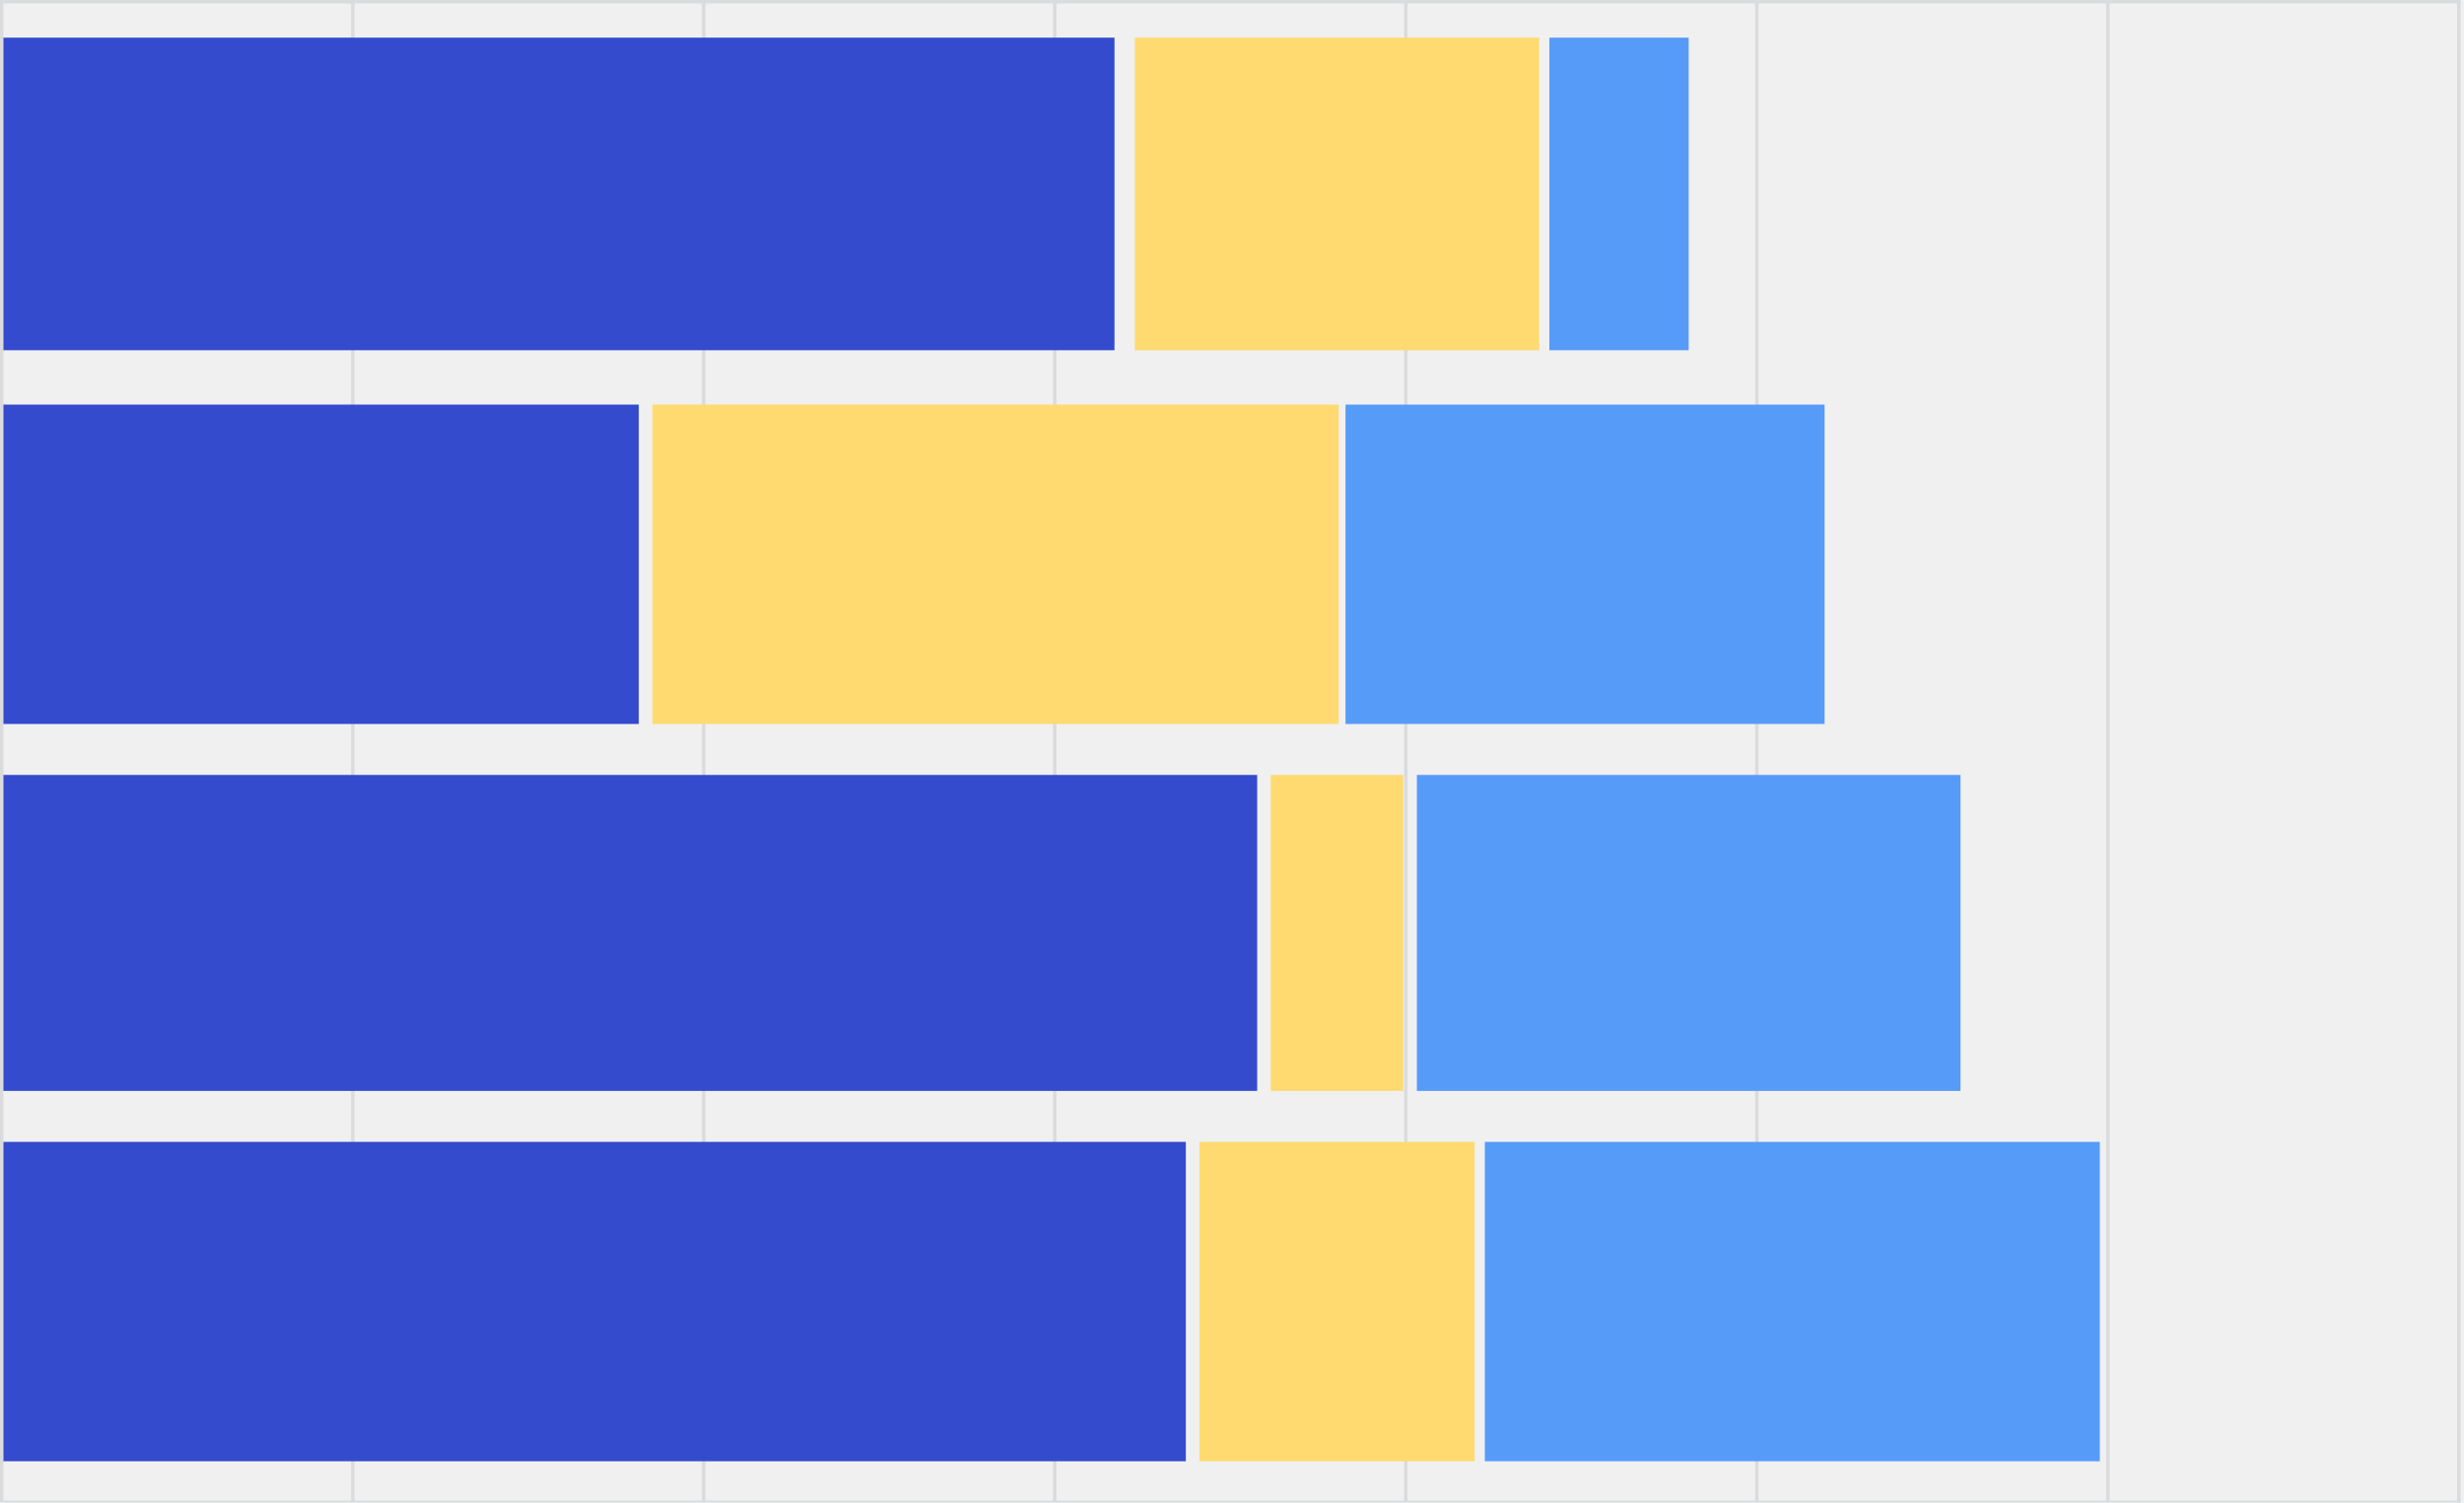
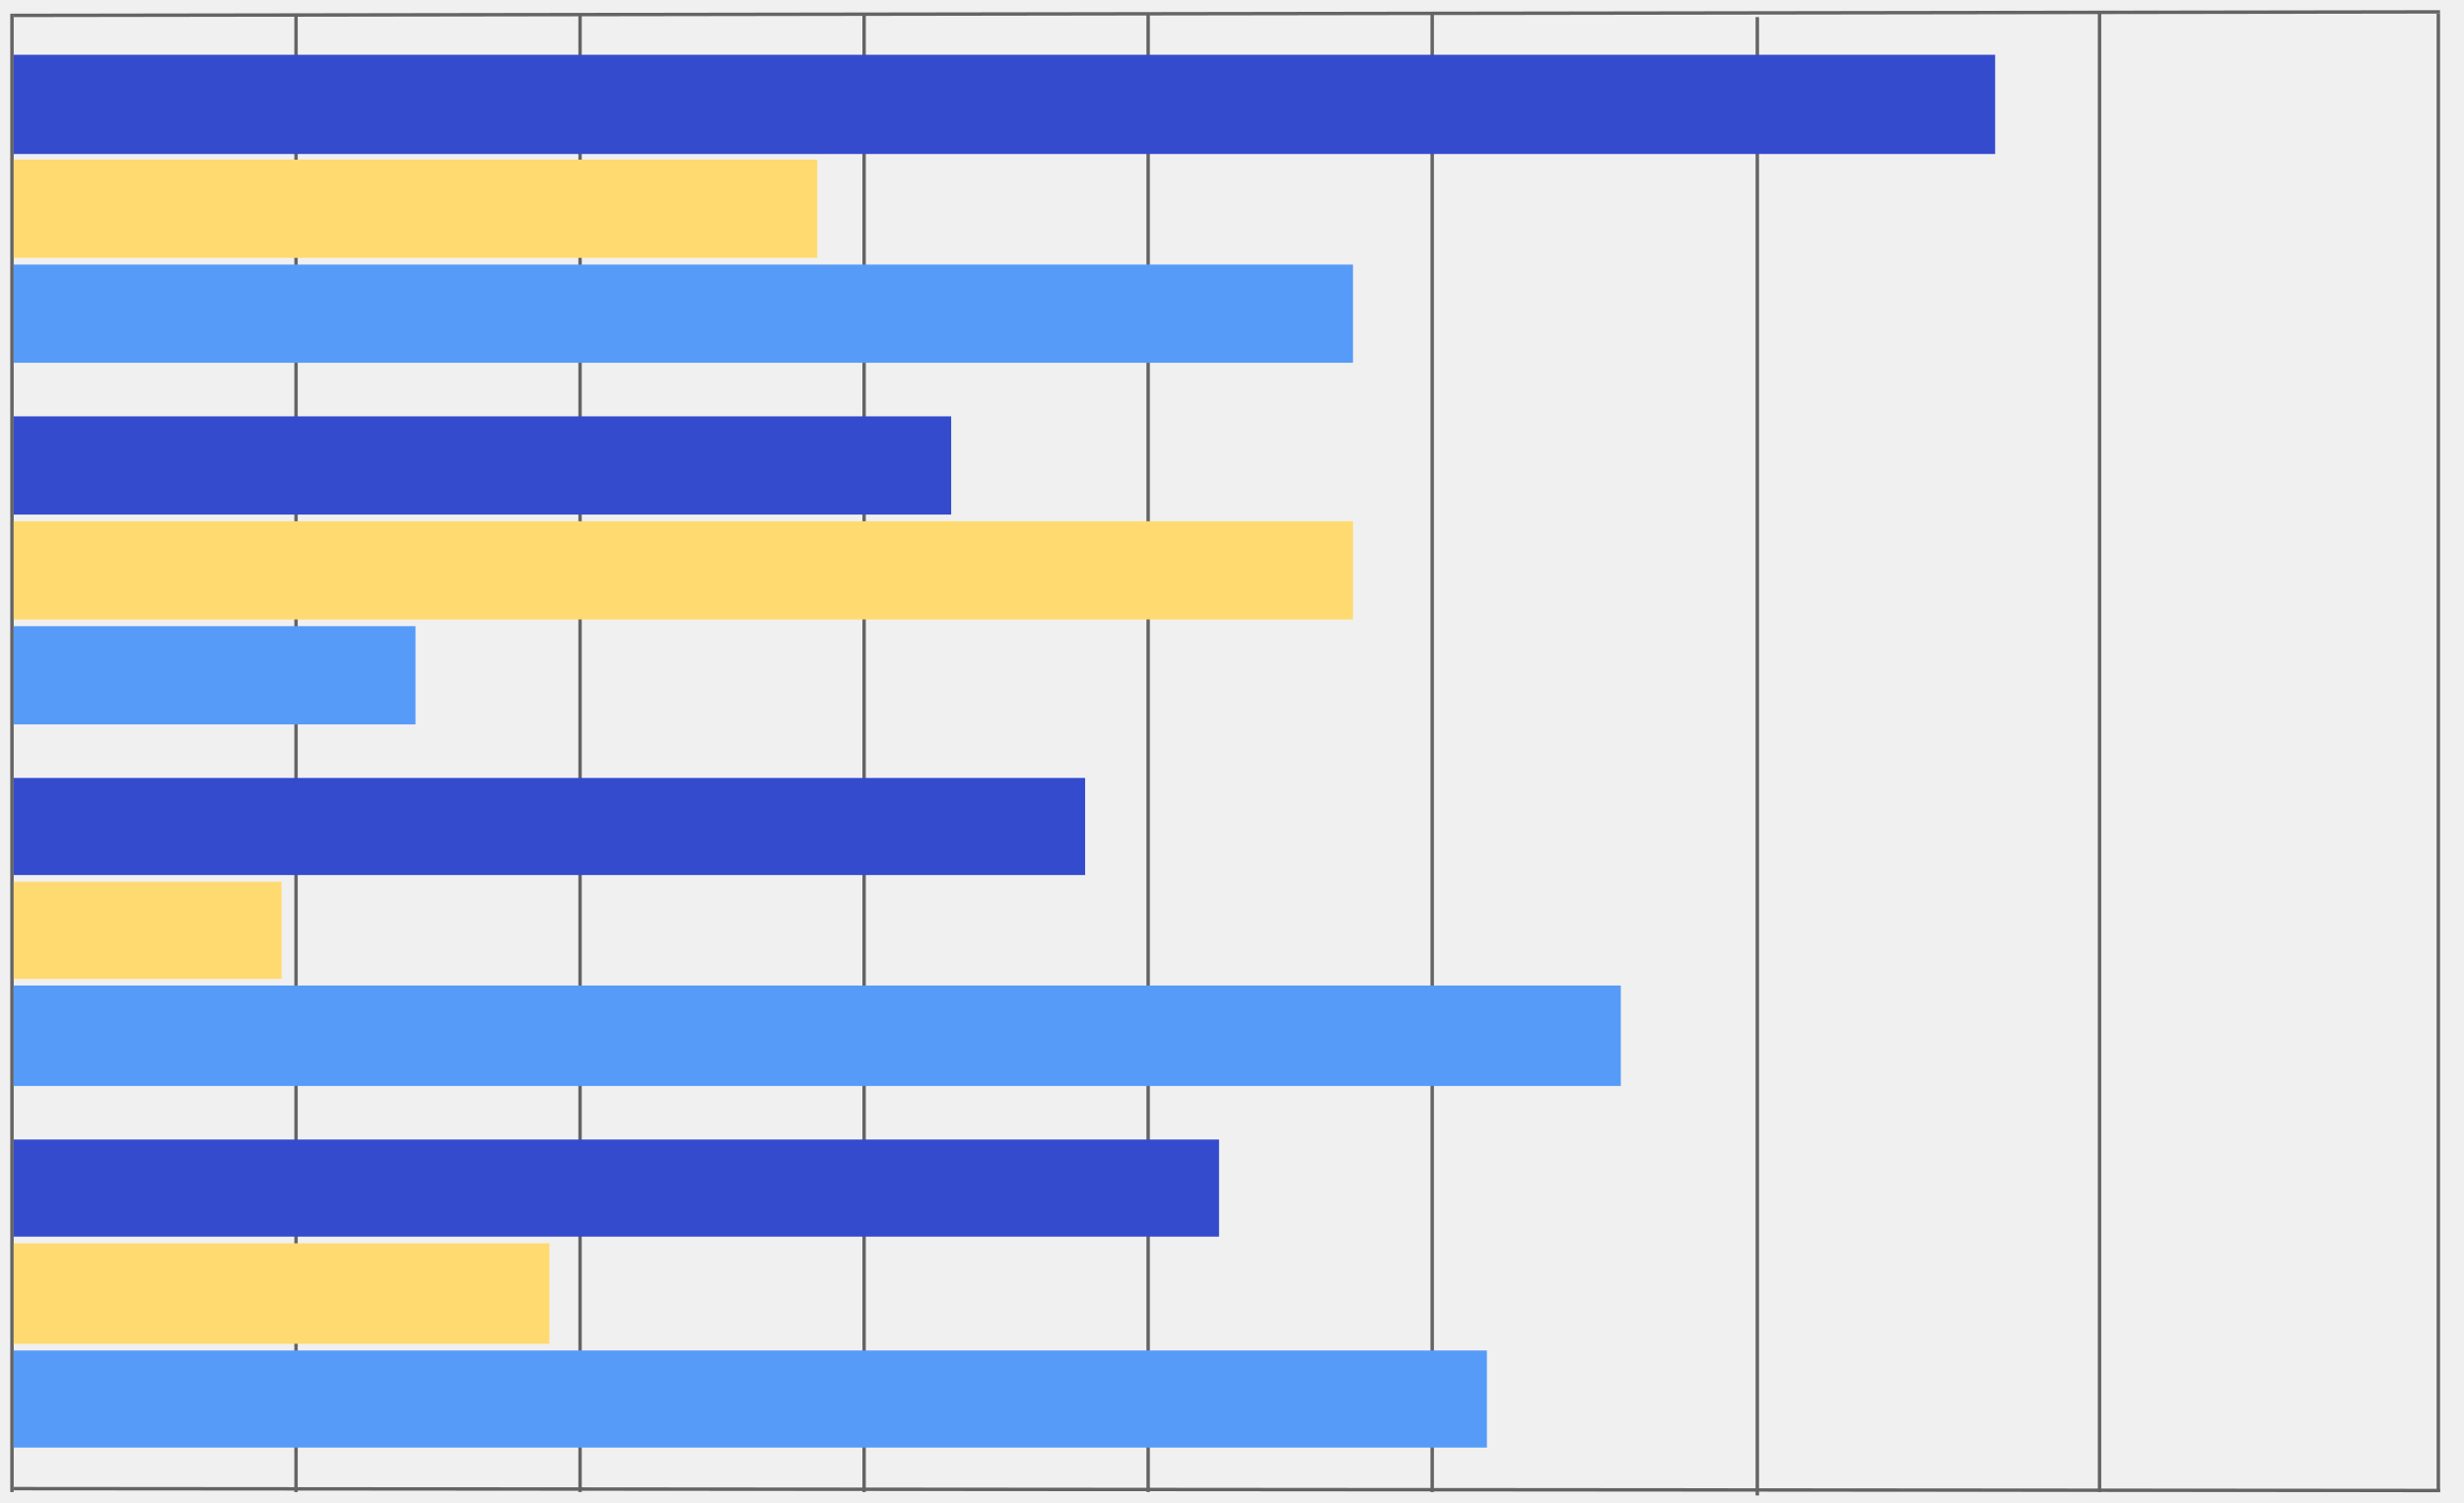
<svg xmlns="http://www.w3.org/2000/svg" width="720" height="439" viewBox="0 0 720 439" fill="none">
-   <g clip-path="url(#clip0_207_7389)">
-     <line x1="1" y1="0.5" x2="719" y2="0.5" stroke="#D9DBDD" />
-     <line x1="1" y1="439" x2="719" y2="439" stroke="#D9DBDD" />
-     <line x1="0.5" y1="439.5" x2="0.5" stroke="#D9DBDD" />
-     <line x1="103.071" y1="439.5" x2="103.071" stroke="#D9DBDD" />
-     <line x1="205.643" y1="439.5" x2="205.643" stroke="#D9DBDD" />
-     <line x1="308.214" y1="439.5" x2="308.214" stroke="#D9DBDD" />
-     <line x1="410.786" y1="439.5" x2="410.786" stroke="#D9DBDD" />
-     <line x1="513.357" y1="439.5" x2="513.357" stroke="#D9DBDD" />
-     <line x1="615.929" y1="439.5" x2="615.929" stroke="#D9DBDD" />
-     <line x1="718.5" y1="439.5" x2="718.5" stroke="#D9DBDD" />
-     <rect width="185.661" height="93.327" transform="matrix(-1 0 0 1 186.661 118.227)" fill="#344BCE" />
-     <rect width="324.659" height="91.341" transform="matrix(-1 0 0 1 325.659 11)" fill="#344BCE" />
-     <rect width="366.358" height="92.334" transform="matrix(-1 0 0 1 367.358 226.446)" fill="#344BCE" />
-     <rect width="345.508" height="93.327" transform="matrix(-1 0 0 1 346.508 333.673)" fill="#344BCE" />
-     <rect width="200.554" height="93.327" transform="matrix(-1 0 0 1 391.186 118.227)" fill="#FFDA70" />
-     <rect width="139.99" height="93.327" transform="matrix(-1 0 0 1 533.162 118.227)" fill="#579BF9" />
-     <rect width="118.148" height="91.341" transform="matrix(-1 0 0 1 449.764 11)" fill="#FFDA70" />
-     <rect width="40.706" height="91.341" transform="matrix(-1 0 0 1 493.449 11)" fill="#579BF9" />
-     <rect width="38.721" height="92.334" transform="matrix(-1 0 0 1 410.05 226.446)" fill="#FFDA70" />
-     <rect width="158.854" height="92.334" transform="matrix(-1 0 0 1 572.876 226.446)" fill="#579BF9" />
-     <rect width="80.42" height="93.327" transform="matrix(-1 0 0 1 430.9 333.673)" fill="#FFDA70" />
-     <rect width="179.704" height="93.327" transform="matrix(-1 0 0 1 613.582 333.673)" fill="#579BF9" />
-   </g>
-   <defs>
-     <clipPath id="clip0_207_7389">
-       <rect width="720" height="439" fill="white" />
-     </clipPath>
-   </defs>
+   <line x1="3.999" y1="4.5" x2="712.999" y2="3.471" stroke="#646464" />
+   <line x1="4" y1="435" x2="713" y2="435.55" stroke="#646464" />
+   <line x1="3.5" y1="436" x2="3.5" y2="4" stroke="#646464" />
+   <line x1="86.5" y1="436" x2="86.5" y2="4" stroke="#646464" />
+   <line x1="169.5" y1="436" x2="169.5" y2="4" stroke="#646464" />
+   <line x1="252.5" y1="436" x2="252.5" y2="4" stroke="#646464" />
+   <line x1="335.5" y1="436" x2="335.5" y2="4" stroke="#646464" />
+   <line x1="418.5" y1="436" x2="418.5" y2="4" stroke="#646464" />
+   <line x1="613.5" y1="436" x2="613.5" y2="4" stroke="#646464" />
+   <line x1="712.5" y1="436" x2="712.5" y2="4" stroke="#646464" />
+   <line x1="513.5" y1="437" x2="513.5" y2="5" stroke="#646464" />
+   <rect width="579" height="29" transform="matrix(-1 0 0 1 583 16)" fill="#344BCE" />
+   <rect width="234.808" height="28.699" transform="matrix(-1 0 0 1 238.808 46.6554)" fill="#FFDA70" />
+   <rect width="391.346" height="28.699" transform="matrix(-1 0 0 1 395.346 77.311)" fill="#579BF9" />
+   <rect width="273.942" height="28.699" transform="matrix(-1 0 0 1 277.942 121.664)" fill="#344BCE" />
+   <rect width="391.346" height="28.699" transform="matrix(-1 0 0 1 395.346 152.319)" fill="#FFDA70" />
+   <rect width="117.404" height="28.699" transform="matrix(-1 0 0 1 121.404 182.974)" fill="#579BF9" />
+   <rect width="313.077" height="28.373" transform="matrix(-1 0 0 1 317.077 227.327)" fill="#344BCE" />
+   <rect width="78.269" height="28.373" transform="matrix(-1 0 0 1 82.2692 257.656)" fill="#FFDA70" />
+   <rect width="469.615" height="29.351" transform="matrix(-1 0 0 1 473.615 287.985)" fill="#579BF9" />
+   <rect width="352.212" height="28.373" transform="matrix(-1 0 0 1 356.212 332.99)" fill="#344BCE" />
+   <rect width="156.538" height="29.351" transform="matrix(-1 0 0 1 160.538 363.32)" fill="#FFDA70" />
+   <rect width="430.481" height="28.373" transform="matrix(-1 0 0 1 434.481 394.627)" fill="#579BF9" />
</svg>
